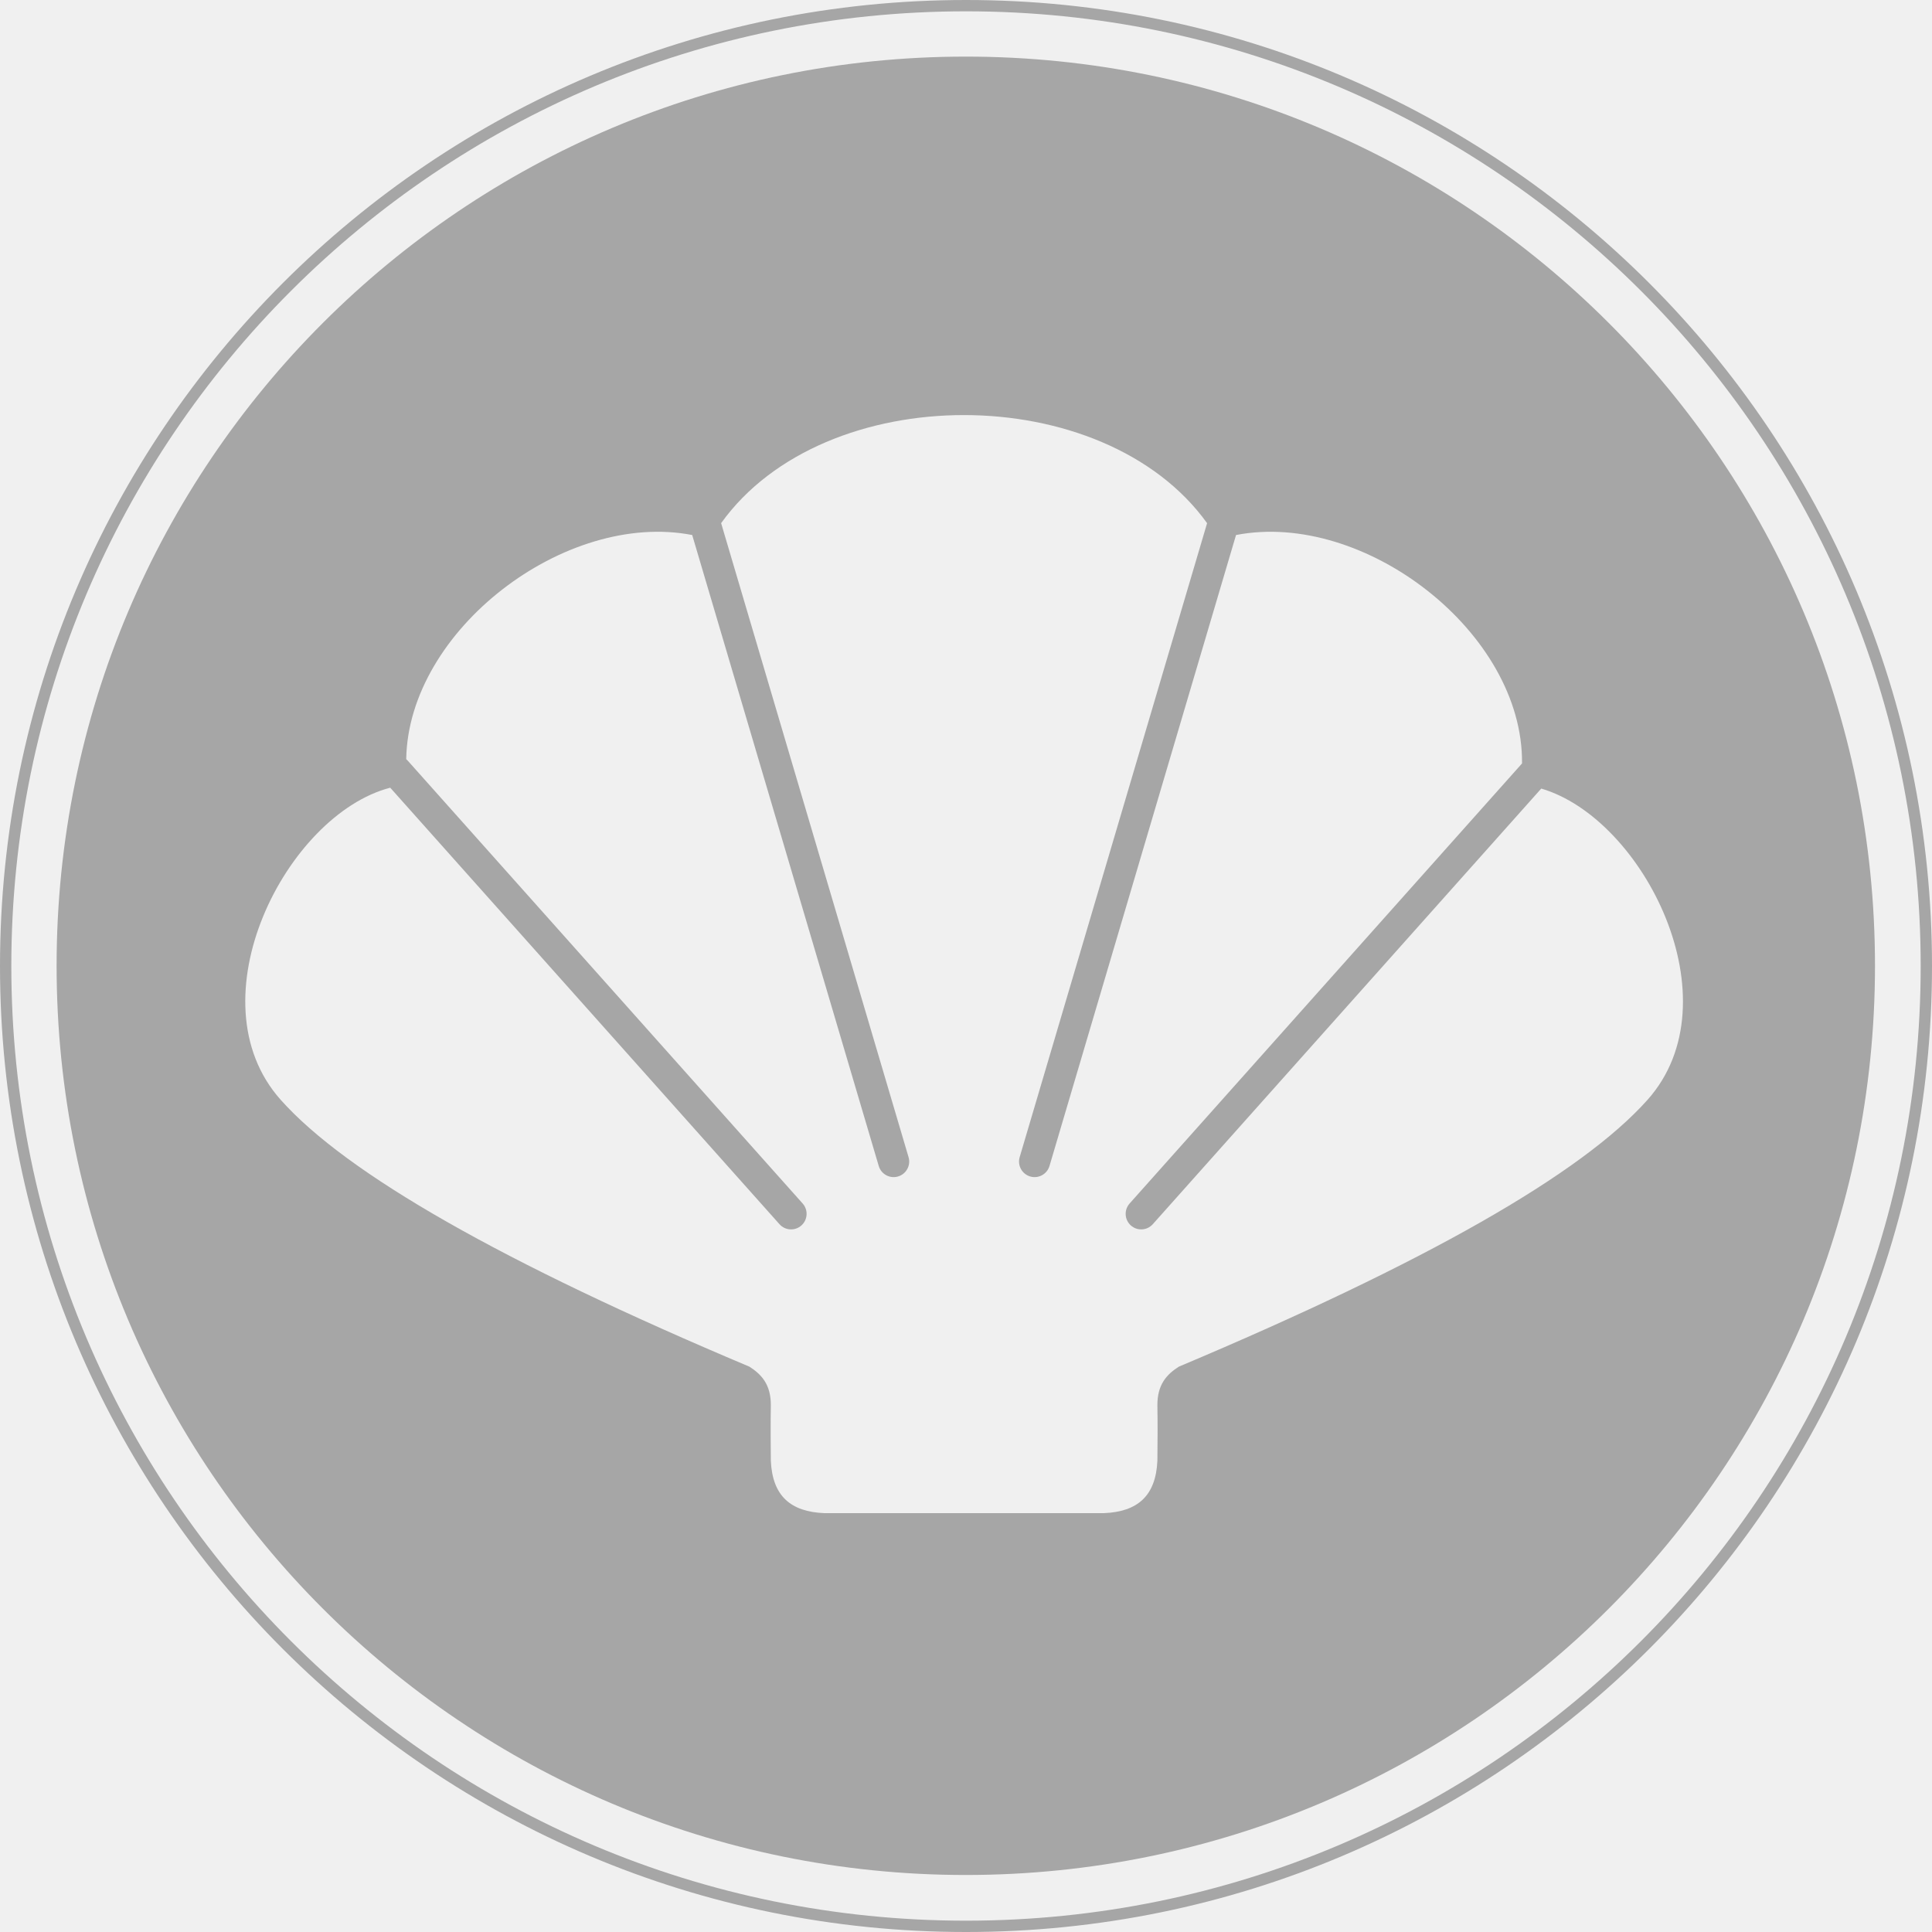
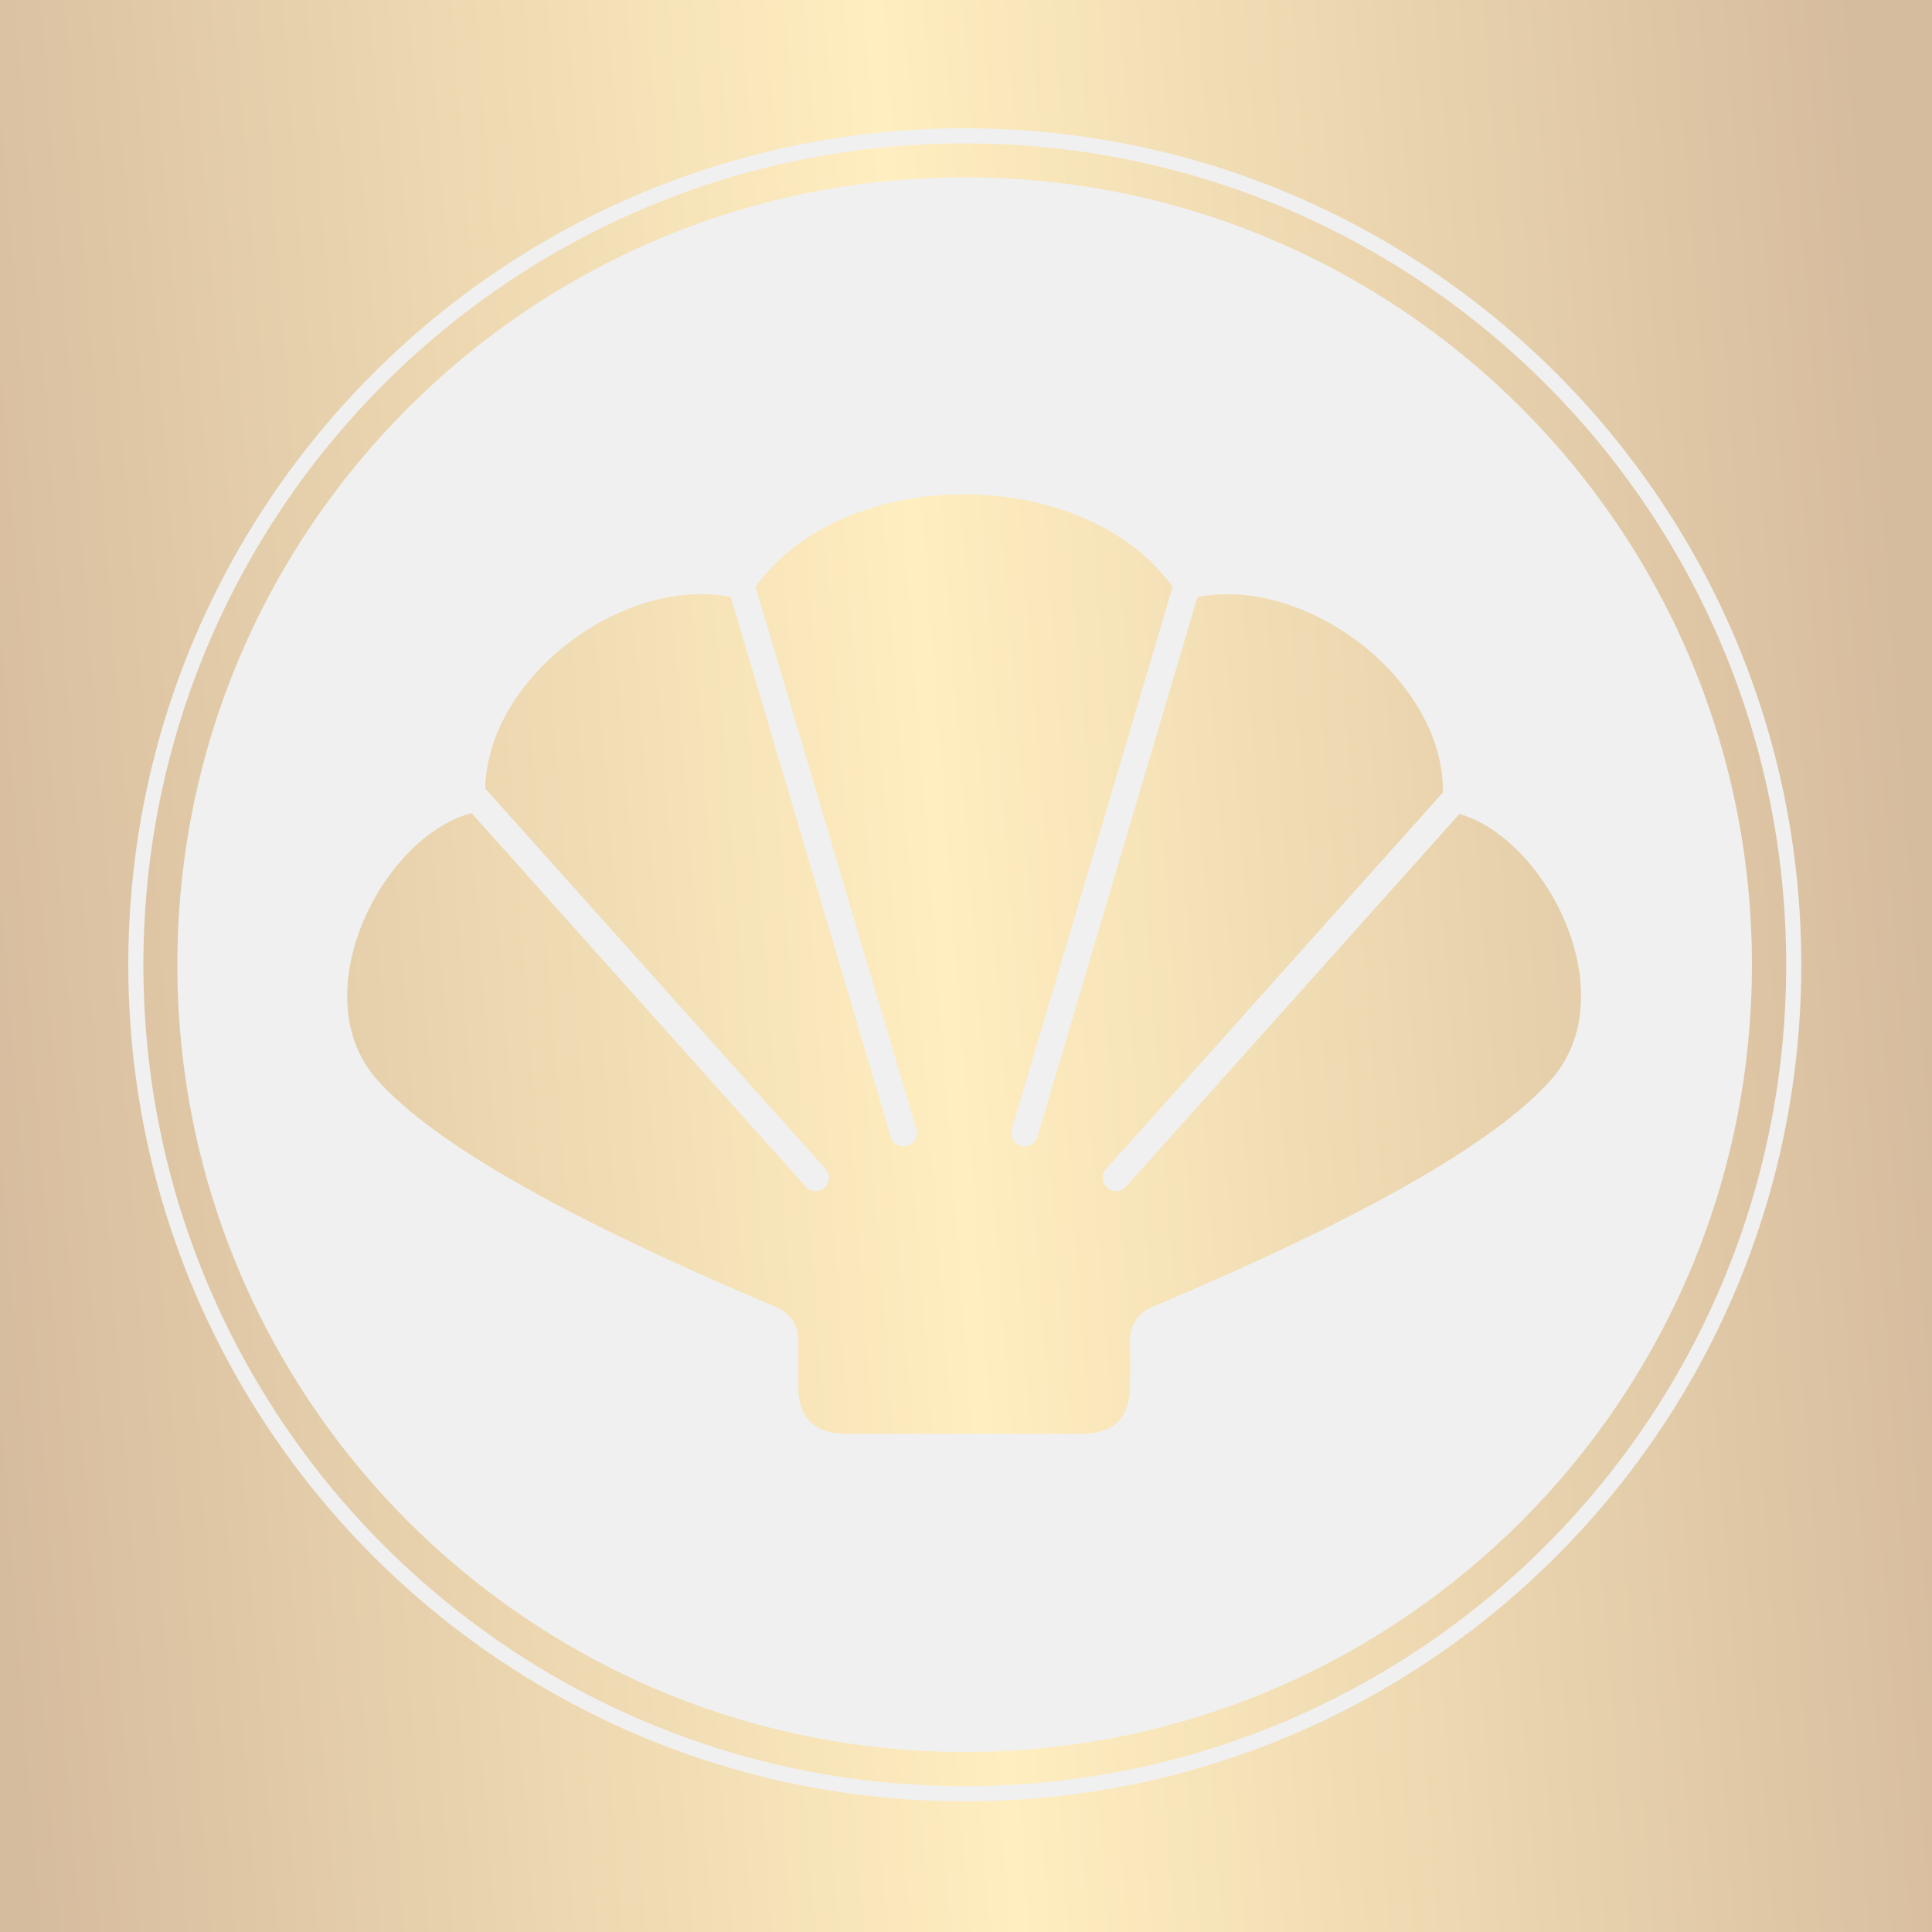
<svg xmlns="http://www.w3.org/2000/svg" width="512" height="512" viewBox="0 0 512 512" fill="none">
-   <rect x="1.5" y="1.5" width="509" height="509" rx="254.5" stroke="#A6A6A6" stroke-width="3" />
-   <path d="M255.945 15C389.016 15 496.891 122.875 496.891 255.945C496.891 389.016 389.016 496.891 255.945 496.891C122.875 496.891 15 389.016 15 255.945C15 122.875 122.875 15 255.945 15ZM319.891 138.646C292.467 100.504 218.53 100.402 191.107 138.638L240.778 306.659C241.421 308.844 240.17 311.137 237.986 311.78C235.802 312.423 233.513 311.171 232.87 308.984L183.441 141.787C149.818 135.247 108.187 166.975 107.653 201.188C107.793 201.308 107.927 201.439 108.053 201.58L212.709 318.938C214.223 320.634 214.078 323.238 212.385 324.754C210.693 326.27 208.09 326.127 206.576 324.432L103.416 208.75C75.937 215.892 50.778 264.946 74.372 291.446C91.858 311.086 133.268 334.664 198.601 362.18C201.755 364.203 204.337 366.87 204.281 372.518C204.189 377.434 204.234 382.217 204.281 387.124C204.699 396.393 209.477 400.641 218.484 401C243.16 400.98 267.84 400.98 292.516 401C301.523 400.641 306.301 396.393 306.719 387.124C306.766 382.217 306.811 377.434 306.719 372.518C306.663 366.87 309.245 364.203 312.399 362.18C377.734 334.664 419.144 311.086 436.628 291.446C459.976 265.224 435.586 216.91 408.446 208.981L305.494 324.432C303.979 326.127 301.376 326.27 299.685 324.754C297.99 323.238 297.846 320.634 299.36 318.938L403.352 202.324C403.737 167.682 361.555 135.174 327.559 141.787L278.13 308.984C277.489 311.171 275.198 312.423 273.014 311.78C270.832 311.137 269.581 308.844 270.222 306.659L319.891 138.646Z" fill="#A6A6A6" />
-   <line x1="452" y1="229.5" x2="453" y2="229.5" stroke="#A6A6A6" />
+   <g clip-path="url(#clip0_4667_719)">
+     <path d="M512 512H0V0H512V512ZM255.68 34C133.249 34 34 133.249 34 255.68C34 377.632 132.476 476.584 254.246 477.355L255.68 477.36C377.632 477.36 476.584 378.884 477.355 257.113L477.36 255.68C477.36 133.249 378.11 34 255.68 34ZM255.68 38C375.901 38 473.36 135.458 473.36 255.68C473.36 375.901 375.901 473.36 255.68 473.36C135.458 473.36 38 375.901 38 255.68C38 135.459 135.459 38 255.68 38ZM255.642 47C140.412 47 47 140.412 47 255.642C47 370.871 140.412 464.282 255.642 464.282C370.871 464.282 464.282 370.871 464.282 255.642C464.282 140.412 370.871 47 255.642 47ZM200.233 155.504C223.769 122.786 287.228 122.874 310.765 155.512L268.135 299.275C267.585 301.145 268.659 303.107 270.532 303.657C272.407 304.207 274.373 303.136 274.923 301.266L317.346 158.199C346.523 152.54 382.727 180.357 382.396 209.999L293.144 309.782C291.844 311.233 291.969 313.461 293.423 314.759C294.875 316.056 297.108 315.933 298.408 314.482L386.769 215.695C410.061 222.479 430.995 263.82 410.956 286.258C395.95 303.063 360.41 323.238 304.335 346.782C301.628 348.514 299.412 350.796 299.46 355.629C299.539 359.835 299.501 363.928 299.46 368.127C299.101 376.058 295 379.692 287.27 380C266.091 379.983 244.909 379.983 223.73 380C216 379.692 211.899 376.058 211.54 368.127C211.499 363.928 211.461 359.835 211.54 355.629C211.588 350.796 209.372 348.514 206.665 346.782C150.592 323.238 115.05 303.063 100.043 286.258C79.793 263.582 101.387 221.608 124.972 215.497L213.51 314.482C214.809 315.933 217.043 316.056 218.495 314.759C219.949 313.461 220.074 311.233 218.774 309.782L128.951 209.362C128.843 209.241 128.728 209.13 128.607 209.027C129.066 179.752 164.796 152.603 193.654 158.199L236.077 301.266C236.629 303.136 238.593 304.207 240.468 303.657C242.342 303.107 243.417 301.145 242.865 299.275L200.233 155.504Z" fill="url(#paint0_linear_4667_719)" />
+   </g>
+   <defs>
+     <linearGradient id="paint0_linear_4667_719" x1="496.941" y1="77.714" x2="-24.396" y2="117.178" gradientUnits="userSpaceOnUse">
+       <stop stop-color="#D6BC9E" />
+       <stop offset="0.495" stop-color="#FFEEC0" />
+       <stop offset="0.995" stop-color="#D6BC9E" />
+     </linearGradient>
+     <clipPath id="clip0_4667_719">
+       <rect width="512" height="512" fill="white" />
+     </clipPath>
+   </defs>
</svg>
